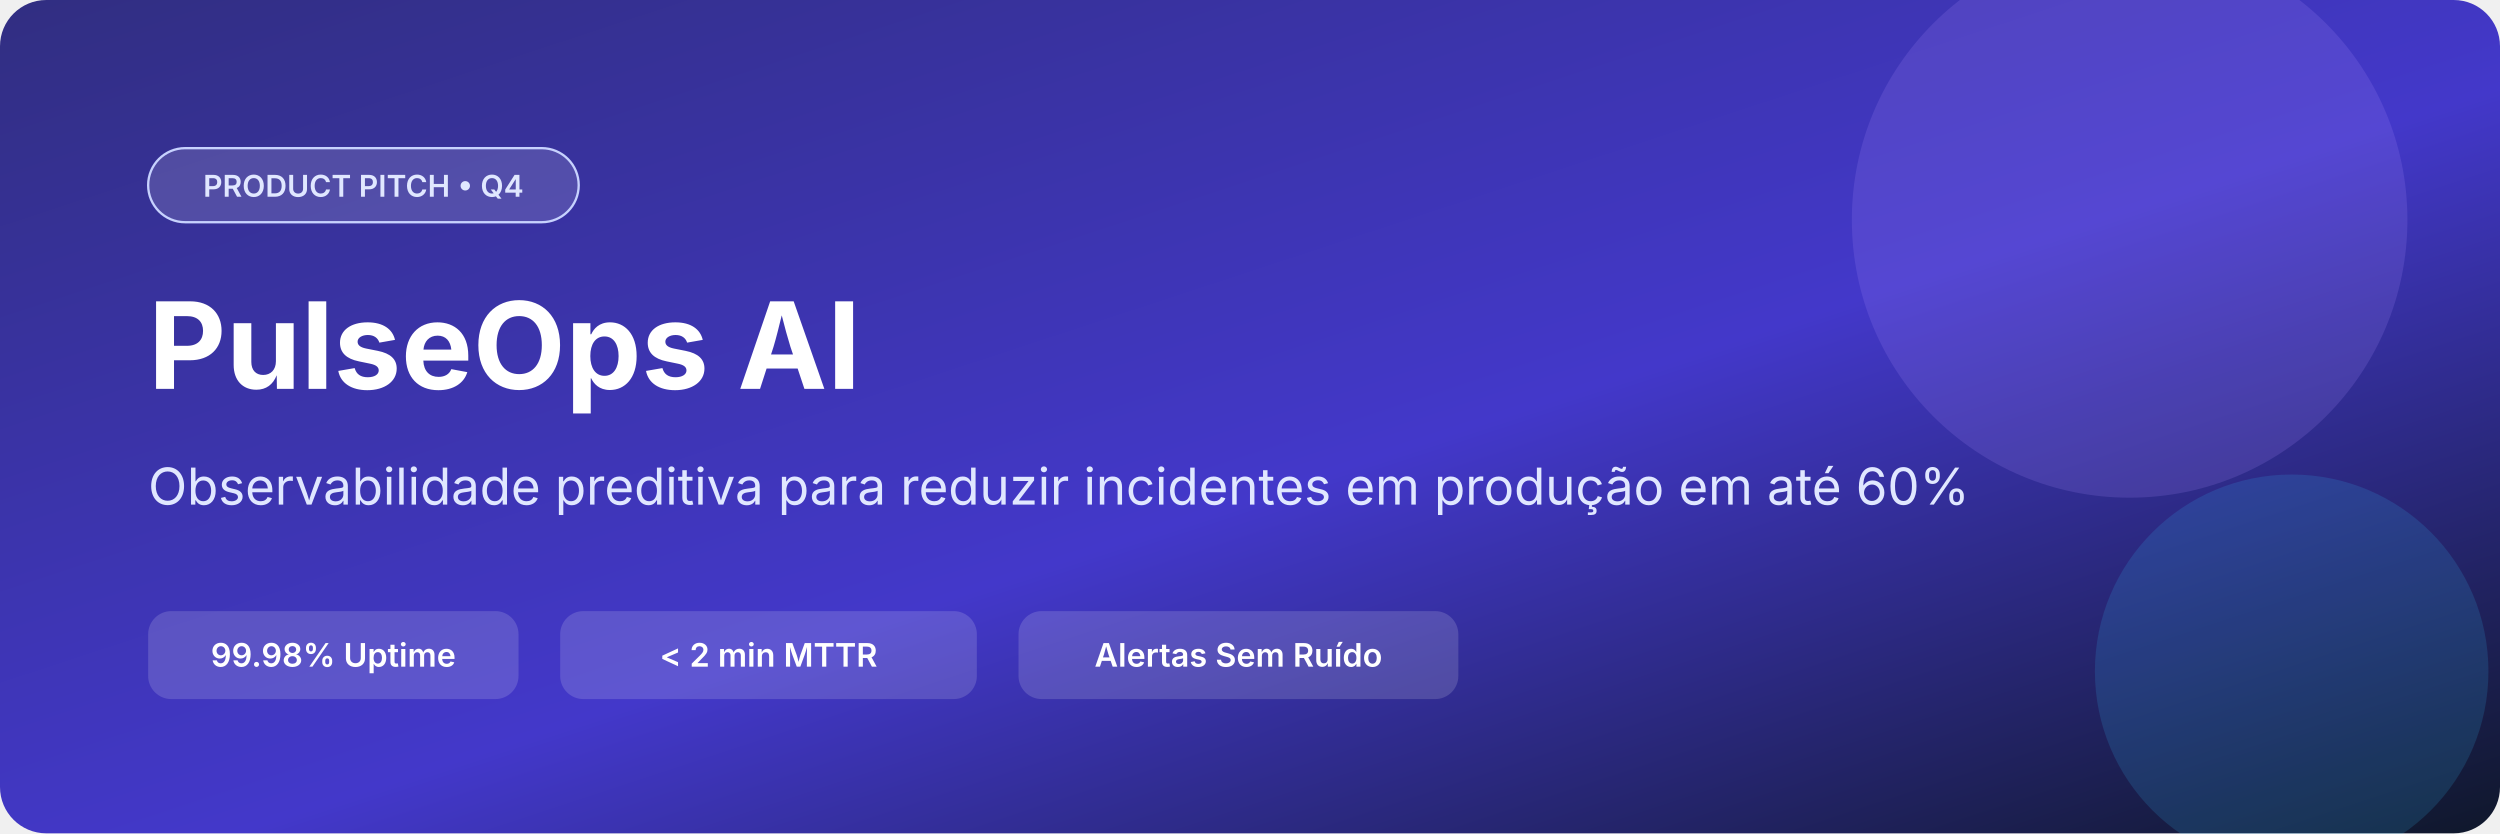
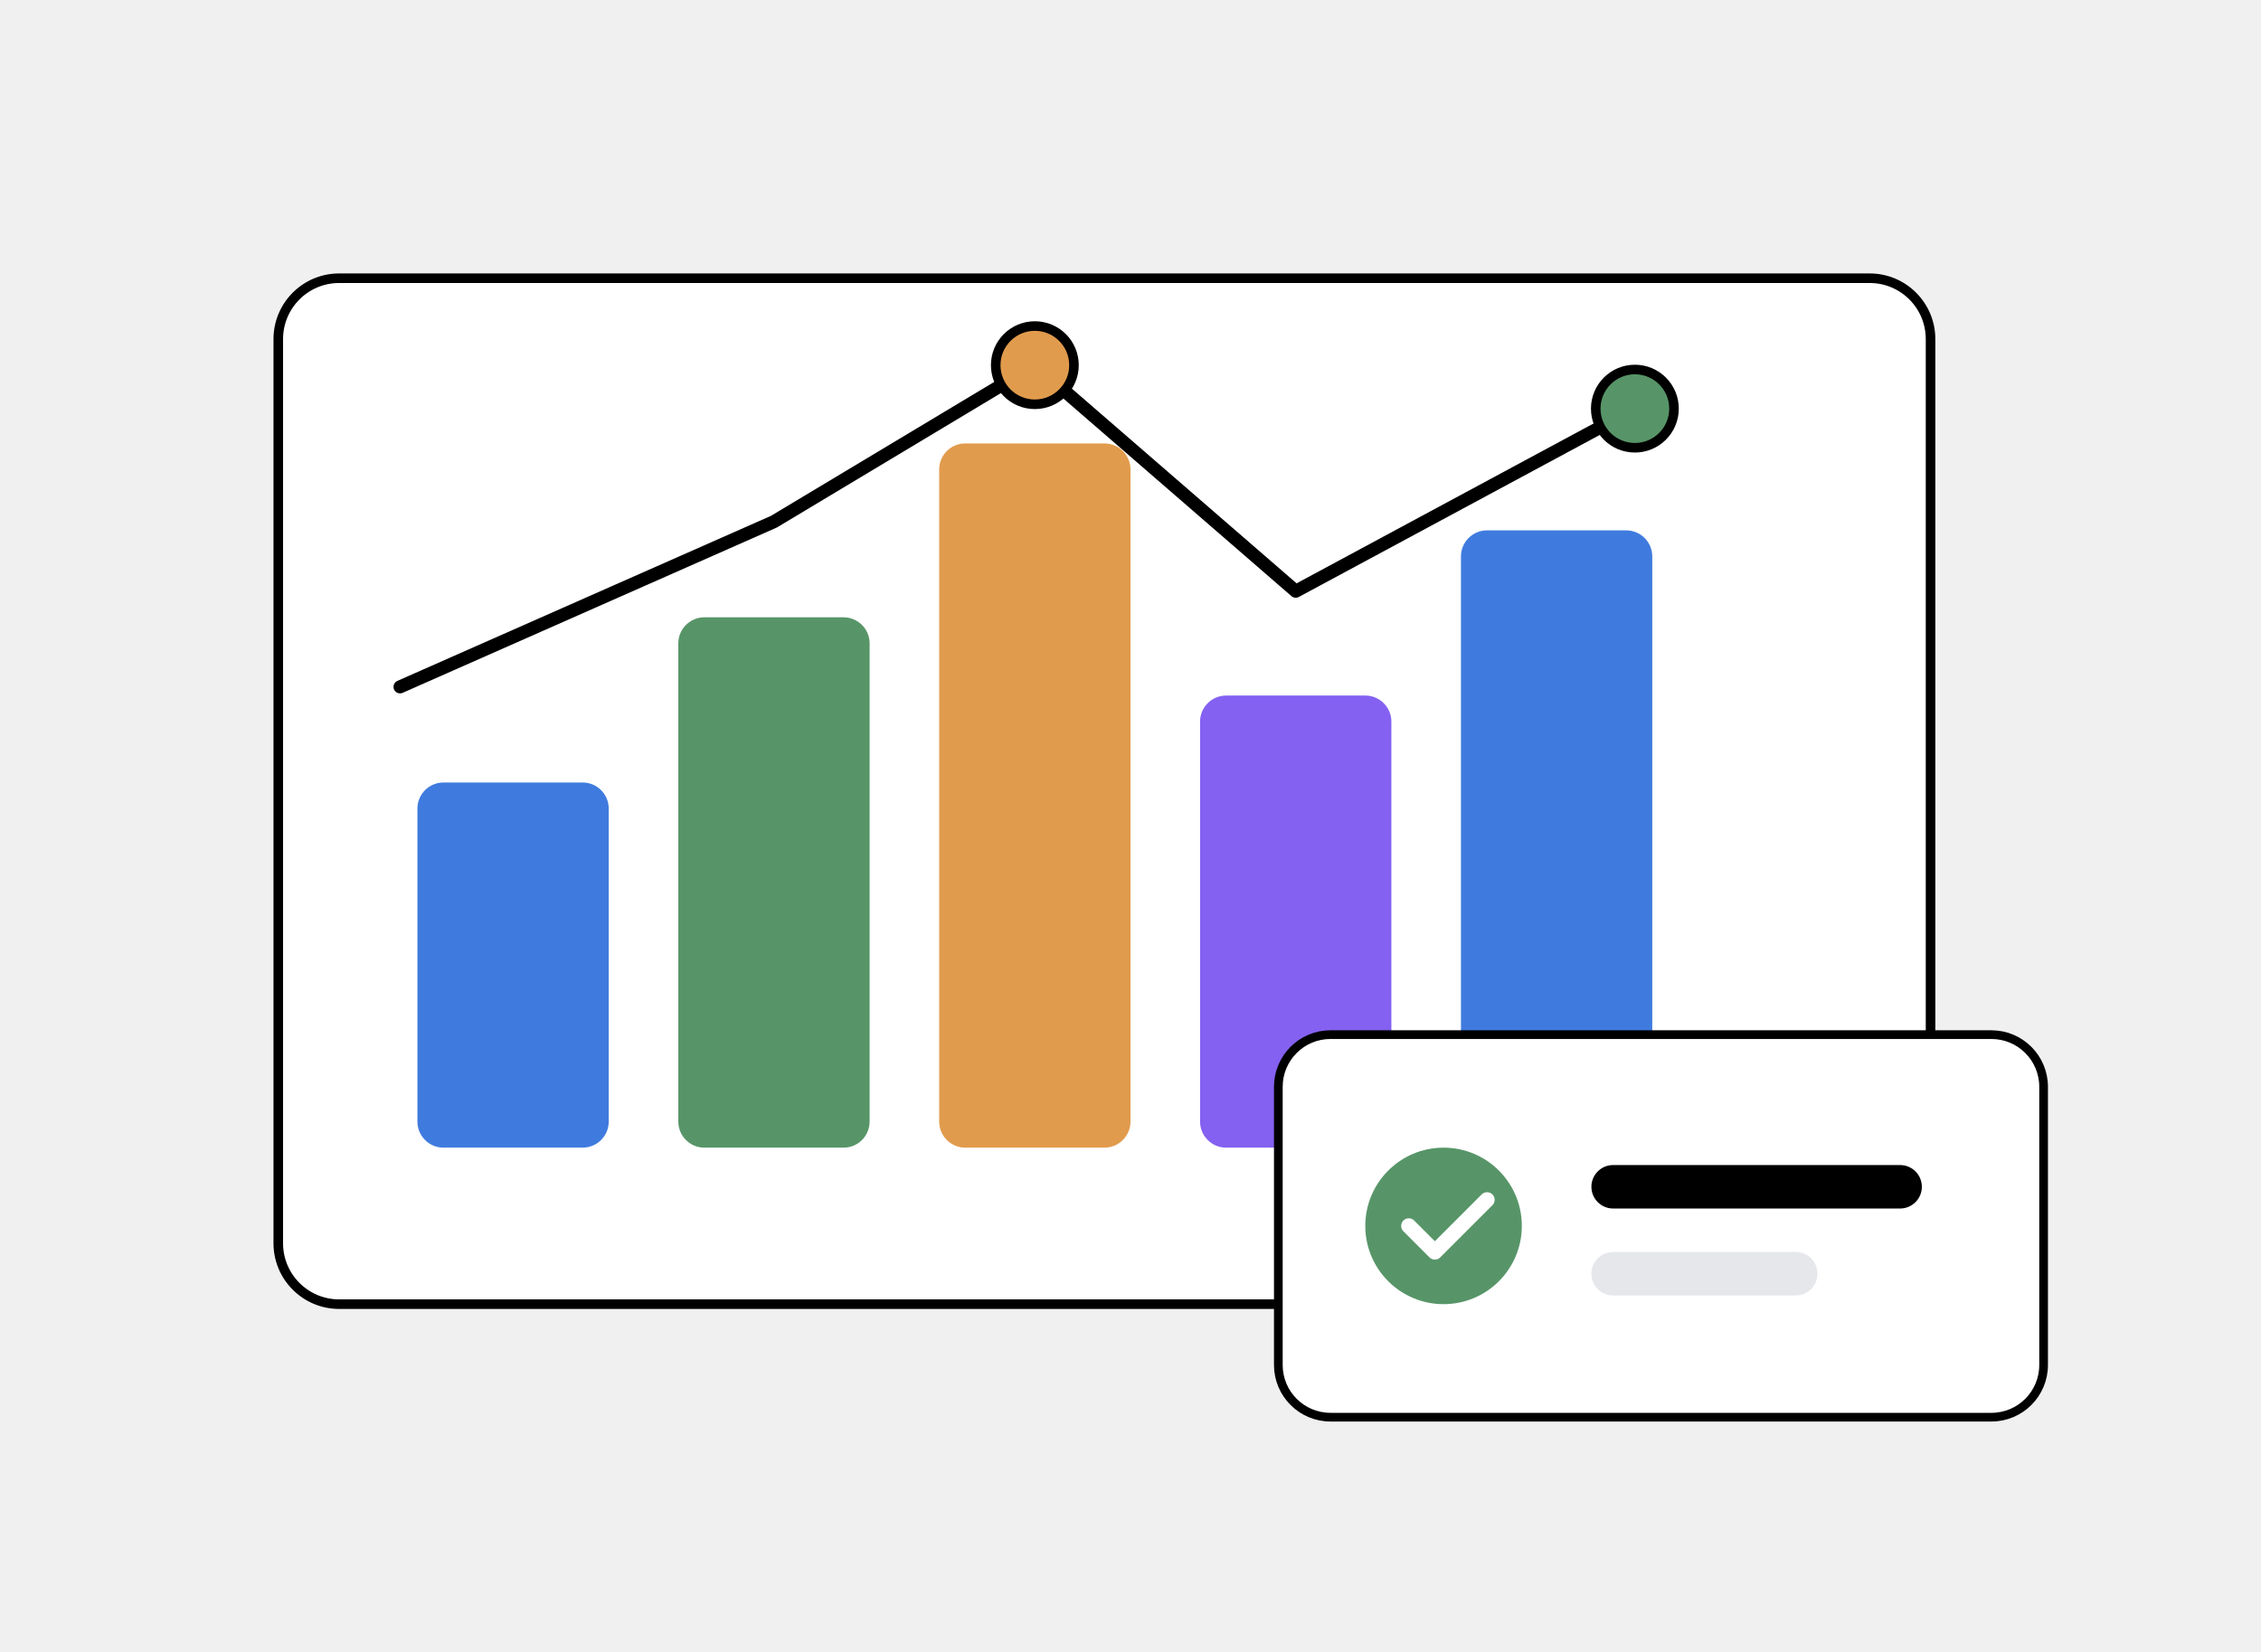
- <svg xmlns="http://www.w3.org/2000/svg" width="1080" height="360" viewBox="0 0 1080 360">
-   <defs>
-     <linearGradient id="pitchBg" x1="0%" y1="0%" x2="100%" y2="100%">
-       <stop offset="0%" stop-color="#312e81" />
-       <stop offset="55%" stop-color="#4338ca" />
-       <stop offset="100%" stop-color="#0f172a" />
-     </linearGradient>
-   </defs>
-   <rect width="1080" height="360" rx="20" fill="url(#pitchBg)" />
-   <circle cx="920" cy="95" r="120" fill="#a78bfa" fill-opacity="0.18" />
-   <circle cx="990" cy="290" r="85" fill="#38bdf8" fill-opacity="0.16" />
-   <rect x="64" y="64" width="186" height="32" rx="16" fill="#ffffff" fill-opacity="0.14" stroke="#c7d2fe" stroke-width="1" />
-   <text x="157" y="85" text-anchor="middle" font-family="Inter, Arial, sans-serif" font-size="13" font-weight="600" fill="#e0e7ff">PRODUCT PITCH • Q4</text>
-   <text x="64" y="168" font-family="Inter, Arial, sans-serif" font-size="52" font-weight="700" fill="#ffffff">PulseOps AI</text>
-   <text x="64" y="218" font-family="Inter, Arial, sans-serif" font-size="22" fill="#e0e7ff">Observabilidade preditiva para reduzir incidentes em produção em até 60%</text>
-   <g transform="translate(64, 264)">
-     <rect x="0" y="0" width="160" height="38" rx="10" fill="#ffffff" fill-opacity="0.15" />
-     <text x="80" y="24" text-anchor="middle" font-family="Inter, Arial, sans-serif" font-size="14" font-weight="600" fill="#ffffff">99.98% Uptime</text>
-     <rect x="178" y="0" width="180" height="38" rx="10" fill="#ffffff" fill-opacity="0.15" />
-     <text x="268" y="24" text-anchor="middle" font-family="Inter, Arial, sans-serif" font-size="14" font-weight="600" fill="#ffffff">&lt; 2 min MTTR</text>
-     <rect x="376" y="0" width="190" height="38" rx="10" fill="#ffffff" fill-opacity="0.15" />
-     <text x="471" y="24" text-anchor="middle" font-family="Inter, Arial, sans-serif" font-size="14" font-weight="600" fill="#ffffff">Alertas Sem Ruído</text>
-   </g>
+ <svg xmlns="http://www.w3.org/2000/svg" width="520" height="380" viewBox="0 0 520 380" fill="none">
+   <rect x="64" y="64" width="380" height="236" rx="14" fill="#ffffff" stroke="#000000" stroke-width="2.2" />
+   <rect x="96" y="180" width="44" height="84" rx="6" fill="#3f7bde" />
+   <rect x="156" y="142" width="44" height="122" rx="6" fill="#579568" />
+   <rect x="216" y="102" width="44" height="162" rx="6" fill="#e19b4d" />
+   <rect x="276" y="160" width="44" height="104" rx="6" fill="#8461f0" />
+   <rect x="336" y="122" width="44" height="142" rx="6" fill="#3f7bde" />
+   <polyline points="92,158 178,120 238,84 298,136 376,94" stroke="#000000" stroke-width="3" stroke-linecap="round" stroke-linejoin="round" />
+   <circle cx="238" cy="84" r="9" fill="#e19b4d" stroke="#000000" stroke-width="2.2" />
+   <circle cx="376" cy="94" r="9" fill="#579568" stroke="#000000" stroke-width="2.2" />
+   <rect x="294" y="238" width="176" height="88" rx="12" fill="#ffffff" stroke="#000000" stroke-width="2" />
+   <circle cx="332" cy="282" r="18" fill="#579568" />
+   <path d="M324 282l6 6 12-12" stroke="#ffffff" stroke-width="3.5" stroke-linecap="round" stroke-linejoin="round" />
+   <rect x="366" y="268" width="76" height="10" rx="5" fill="#000000" />
+   <rect x="366" y="288" width="52" height="10" rx="5" fill="#e5e7eb" />
</svg>
